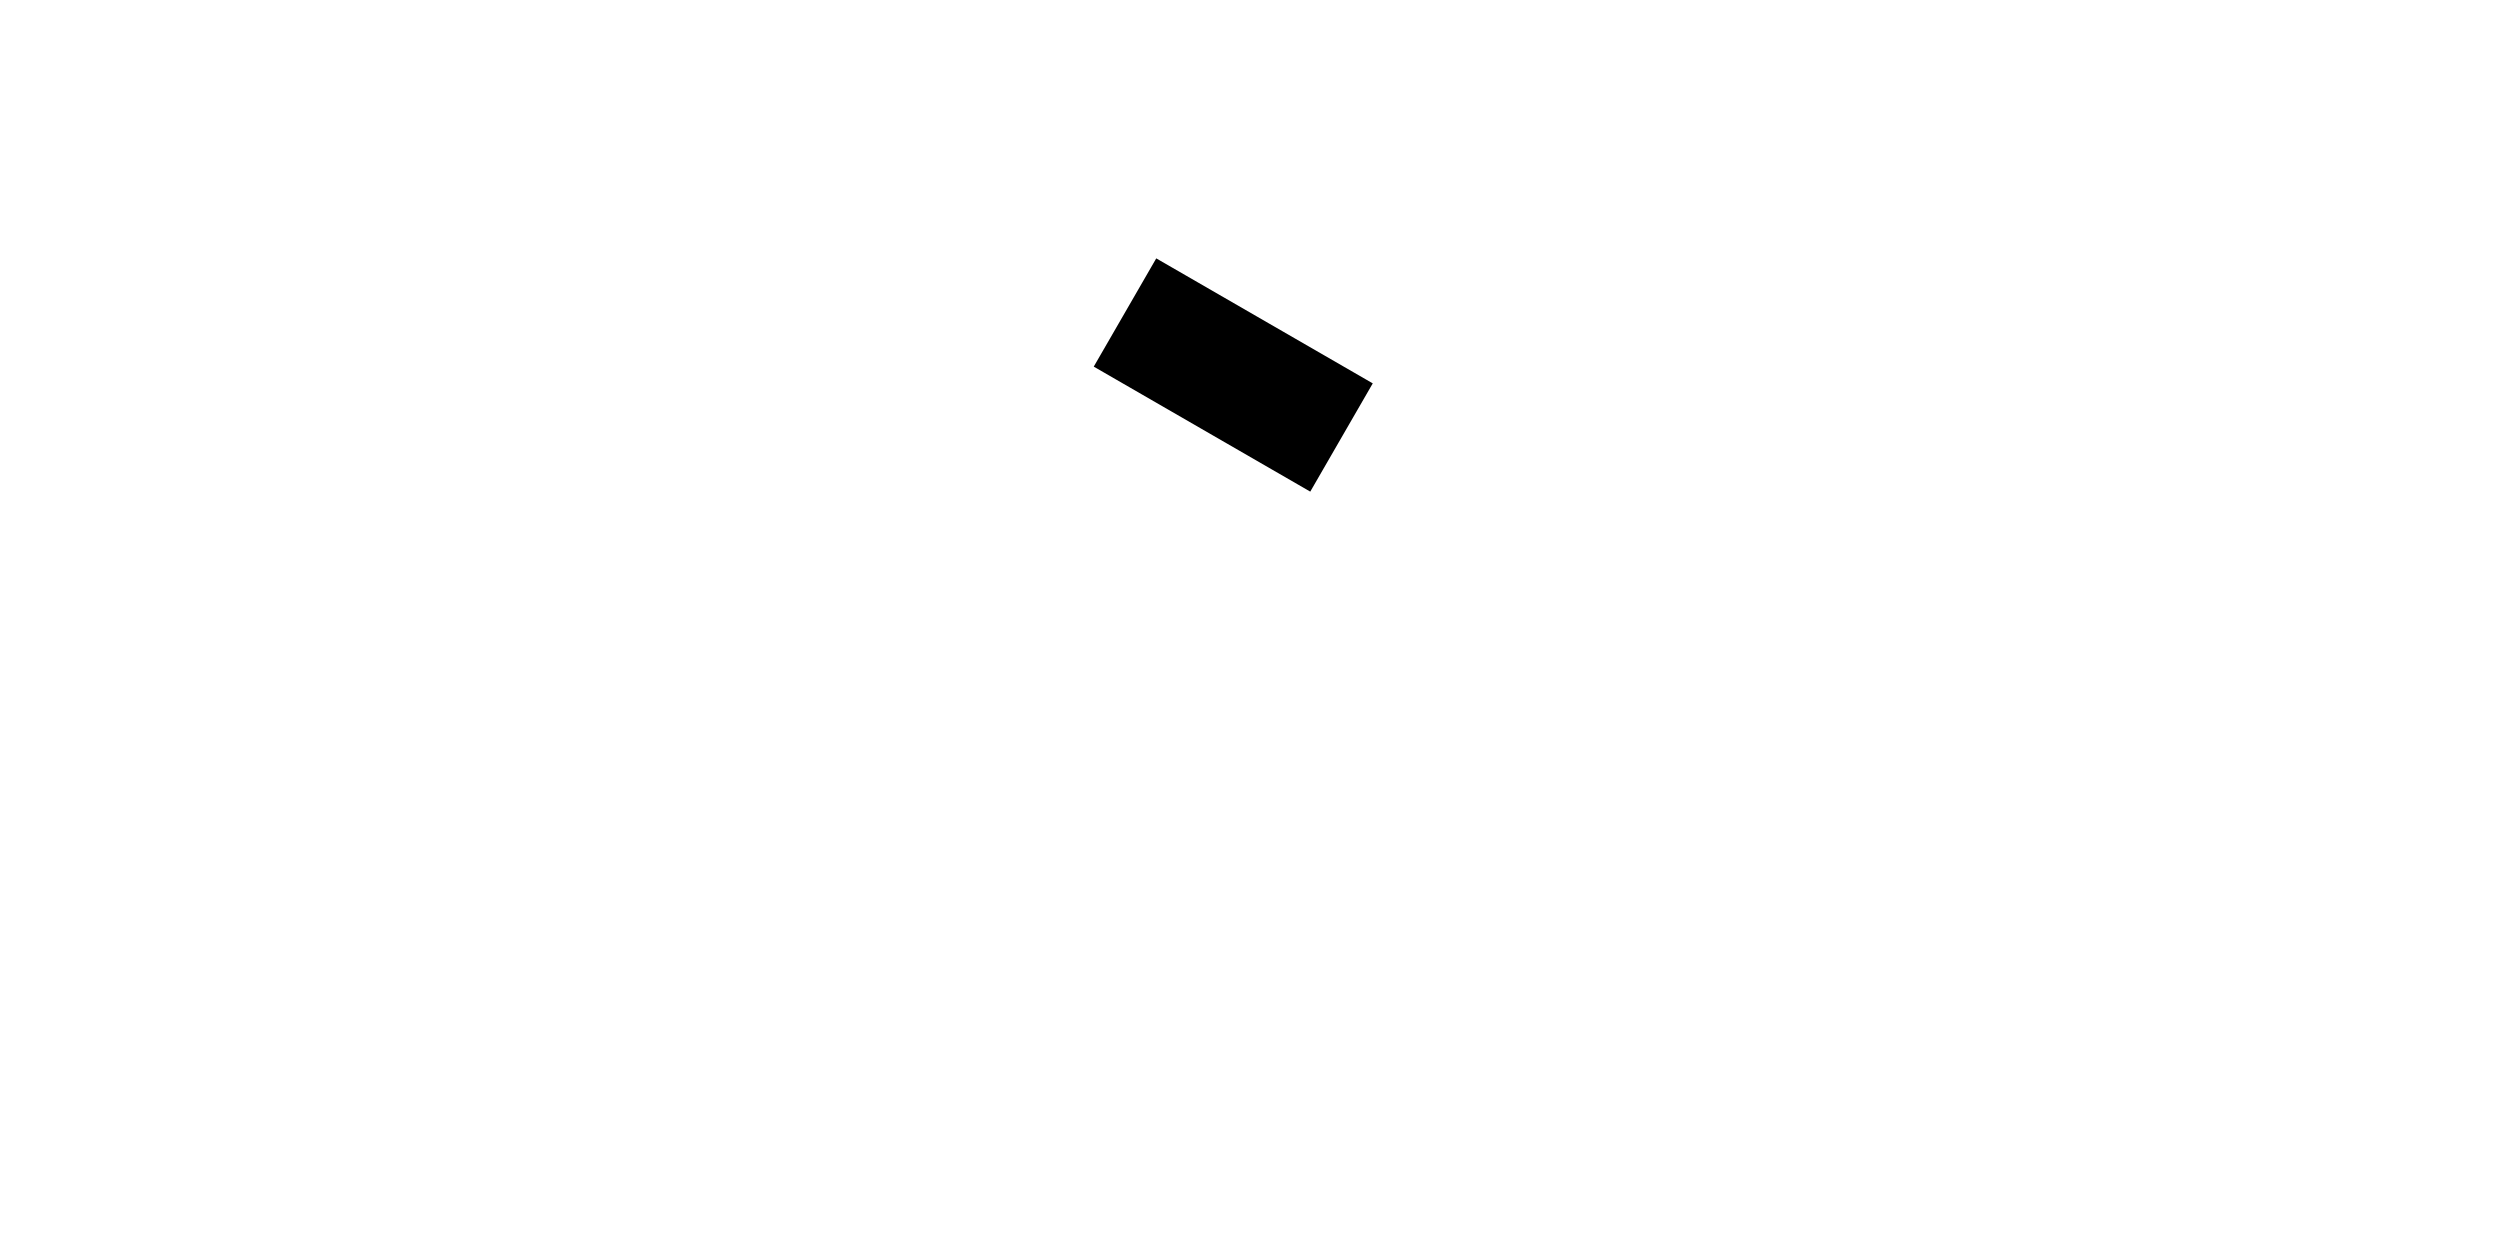
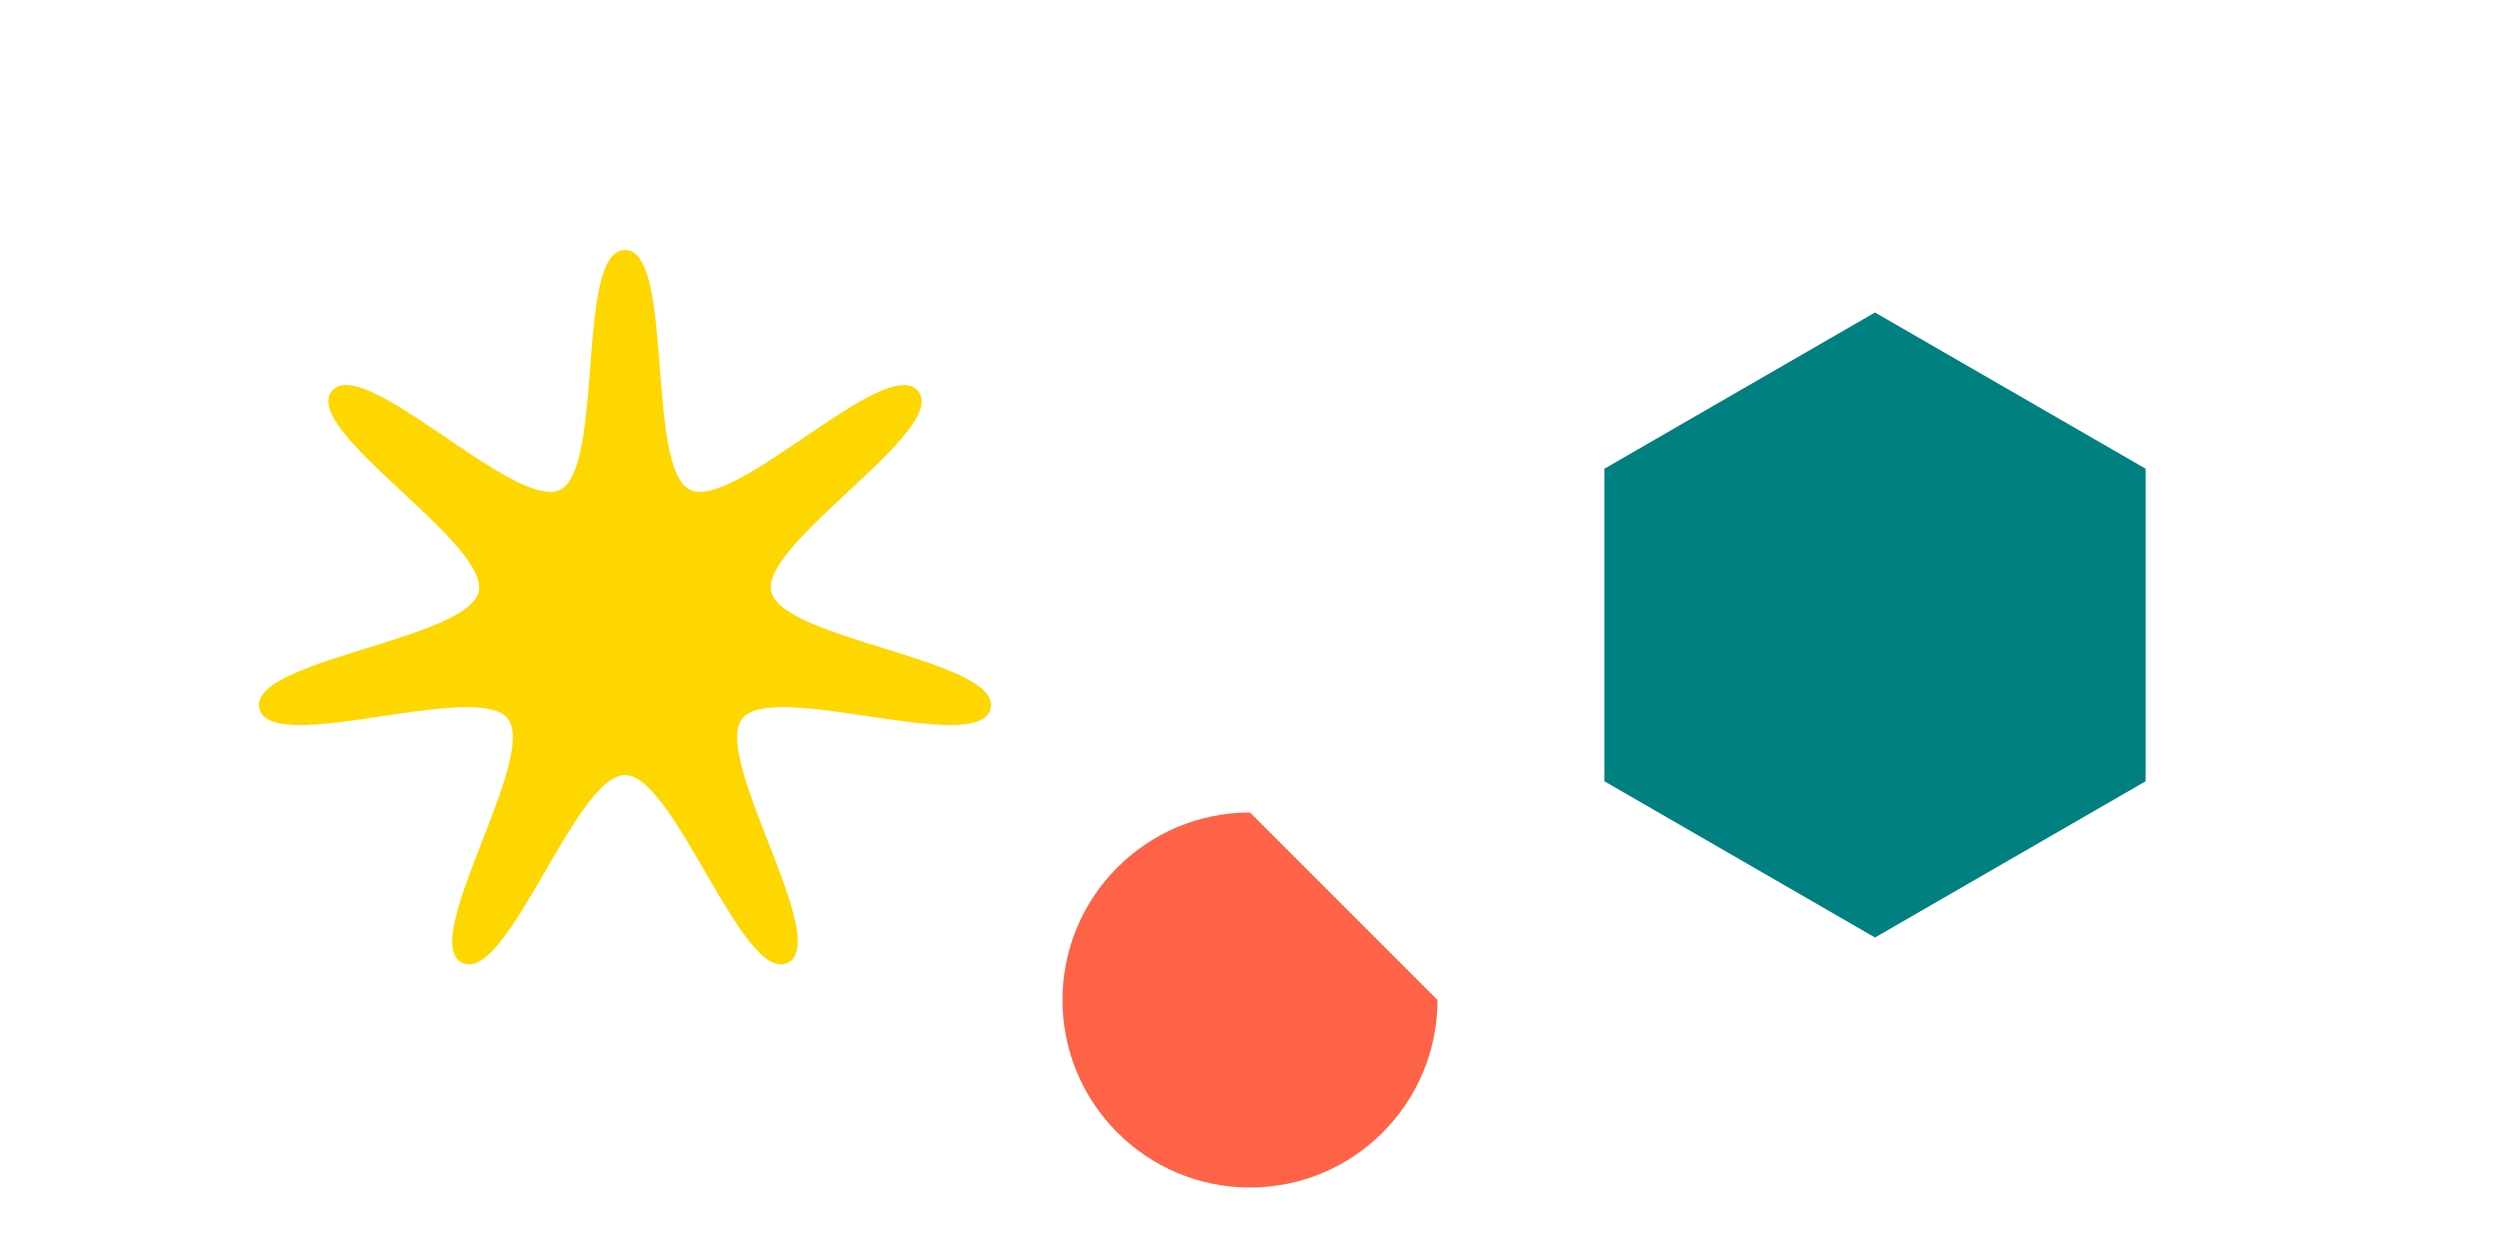
<svg xmlns="http://www.w3.org/2000/svg" width="200" height="100" viewBox="0 0 200 100" version="1.1">
-   <g>
-     <rect x="90" y="20" width="20" height="10" transform="rotate(30 90 25)" />
-   </g>
+   <style id="s9f660d-svgwriter-theme" type="text/css">.s9f660d-role-shape { fill:#0f766e;stroke:none }</style>
+   <path d="M50 20 C53.976 20 51.624 37.463 55.207 39.188 C58.789 40.914 70.975 28.187 73.455 31.295 C75.935 34.404 60.815 43.453 61.699 47.33 C62.584 51.207 80.133 52.799 79.248 56.676 C78.363 60.552 61.861 54.373 59.382 57.482 C56.903 60.591 66.599 75.304 63.017 77.029 C59.434 78.754 53.976 62 50 62 C46.024 62 40.566 78.754 36.983 77.029 C33.401 75.304 43.097 60.591 40.618 57.482 C38.139 54.373 21.637 60.552 20.752 56.676 C19.867 52.799 37.416 51.207 38.301 47.33 C39.185 43.453 24.065 34.404 26.545 31.295 C29.025 28.187 41.211 40.914 44.793 39.188 C48.376 37.463 46.024 20 50 20 Z" style="fill:gold" class="s9f660d-role-shape" />
+   <path d="M150 25 L171.651 37.5 L171.651 62.5 L150 75 L128.349 62.5 L128.349 37.5 Z" style="fill:teal" class="s9f660d-role-shape" />
+   <path d="M115 80 A15 15 0 0 1 100 95 A15 15 0 0 1 85 80 A15 15 0 0 1 100 65 Z" fill="tomato" />
</svg>
